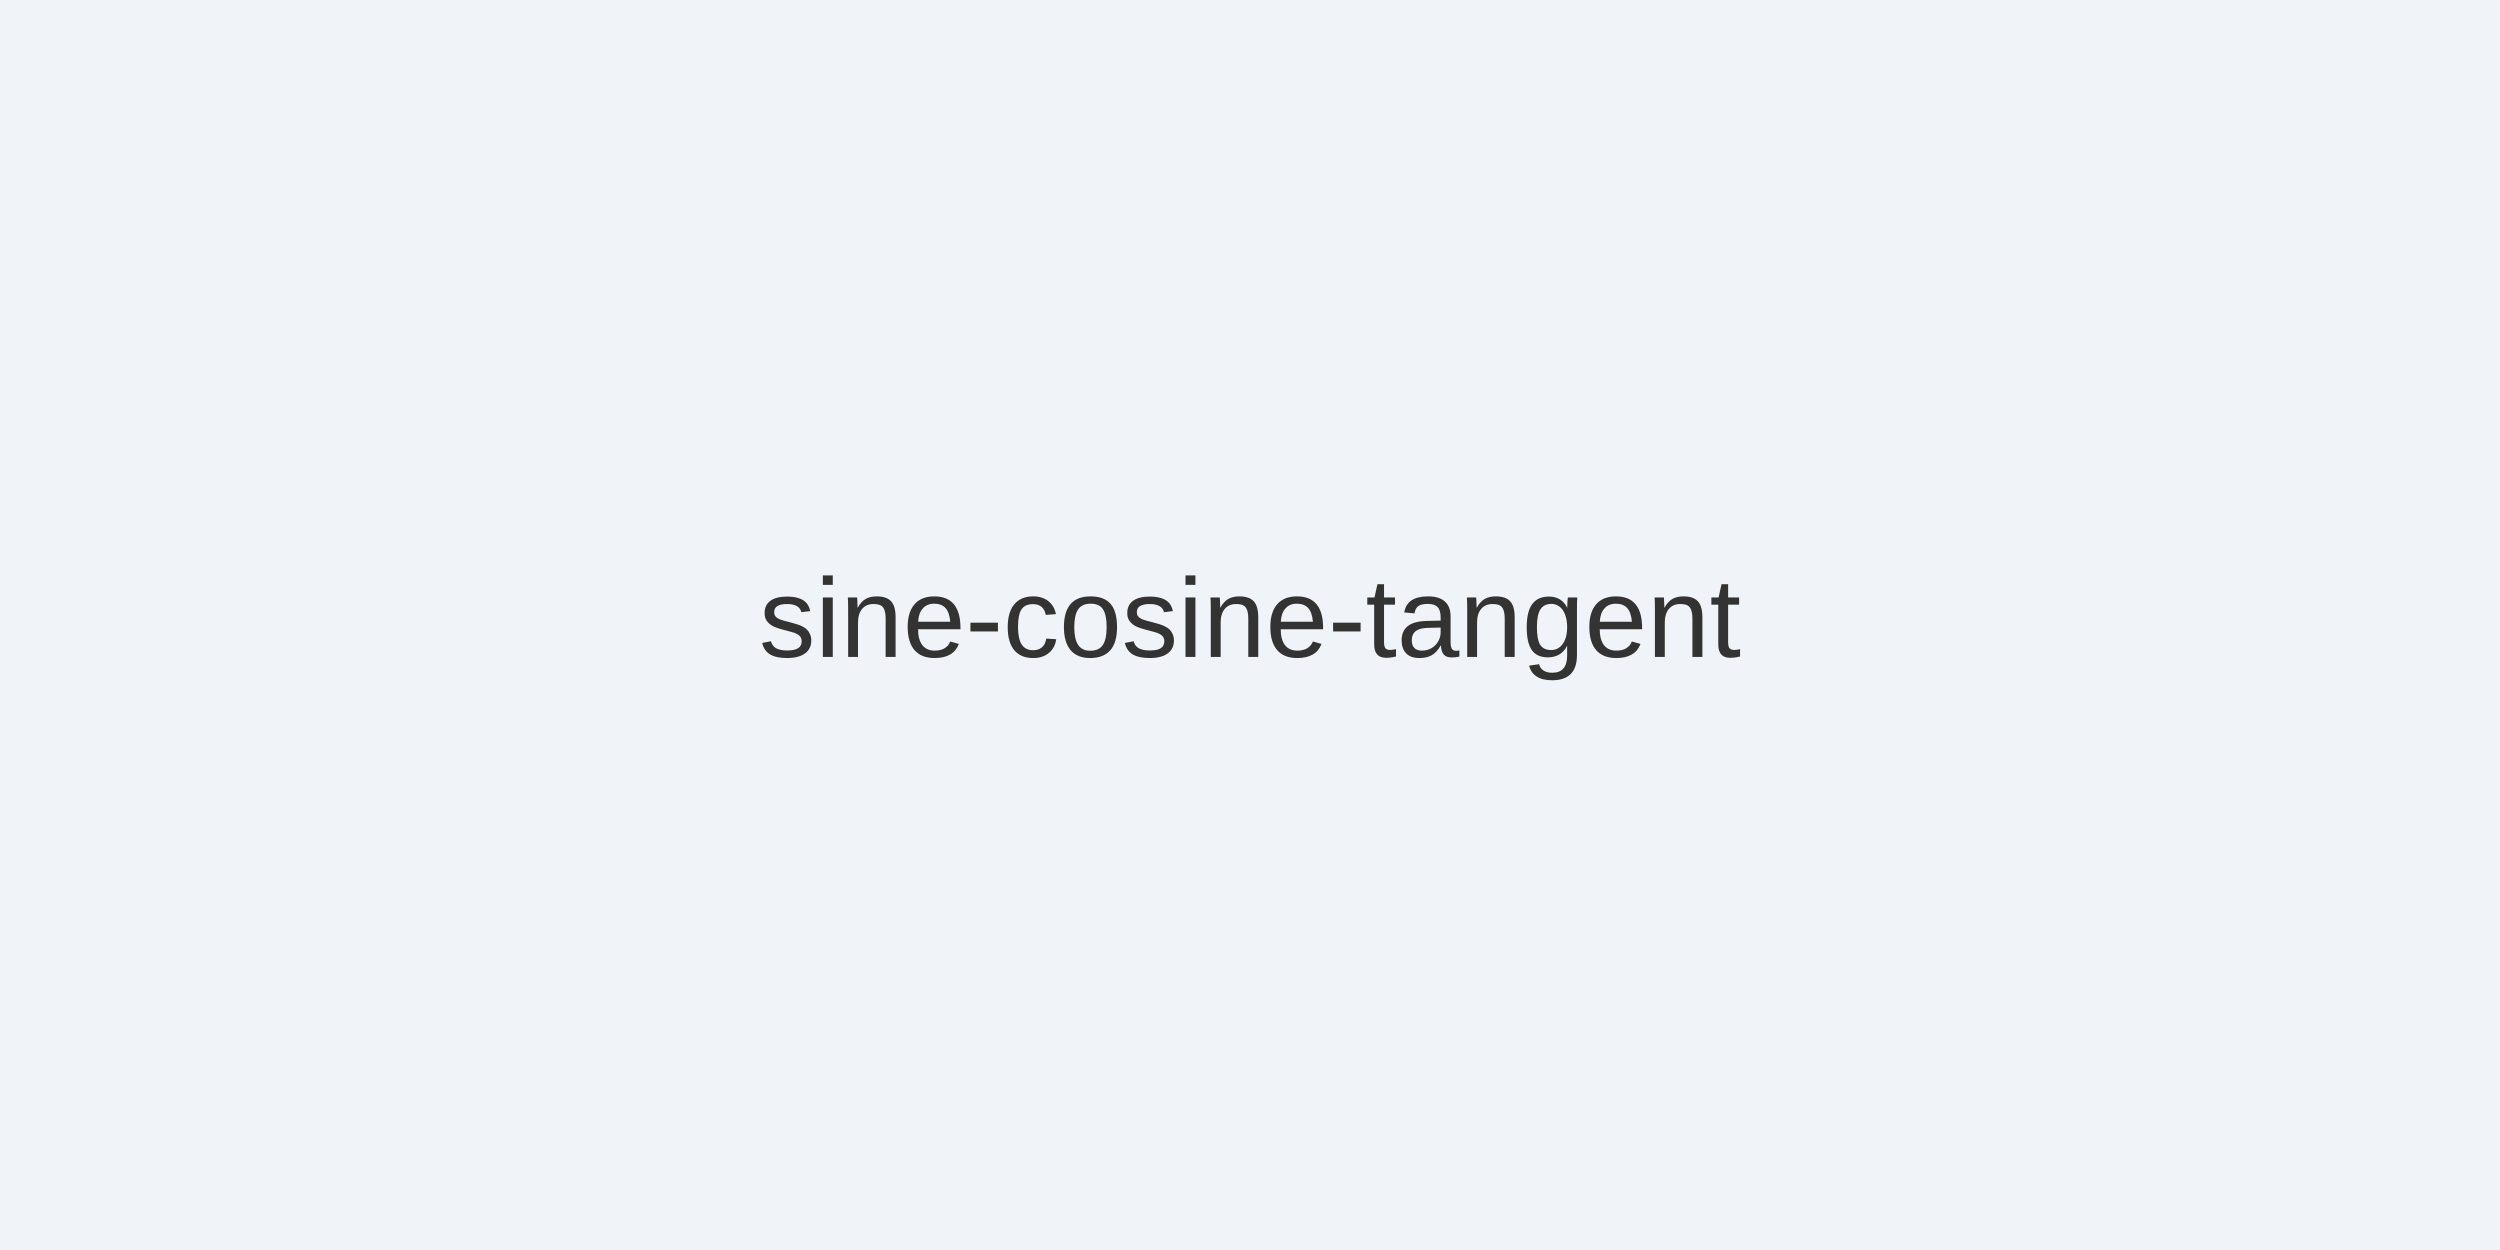
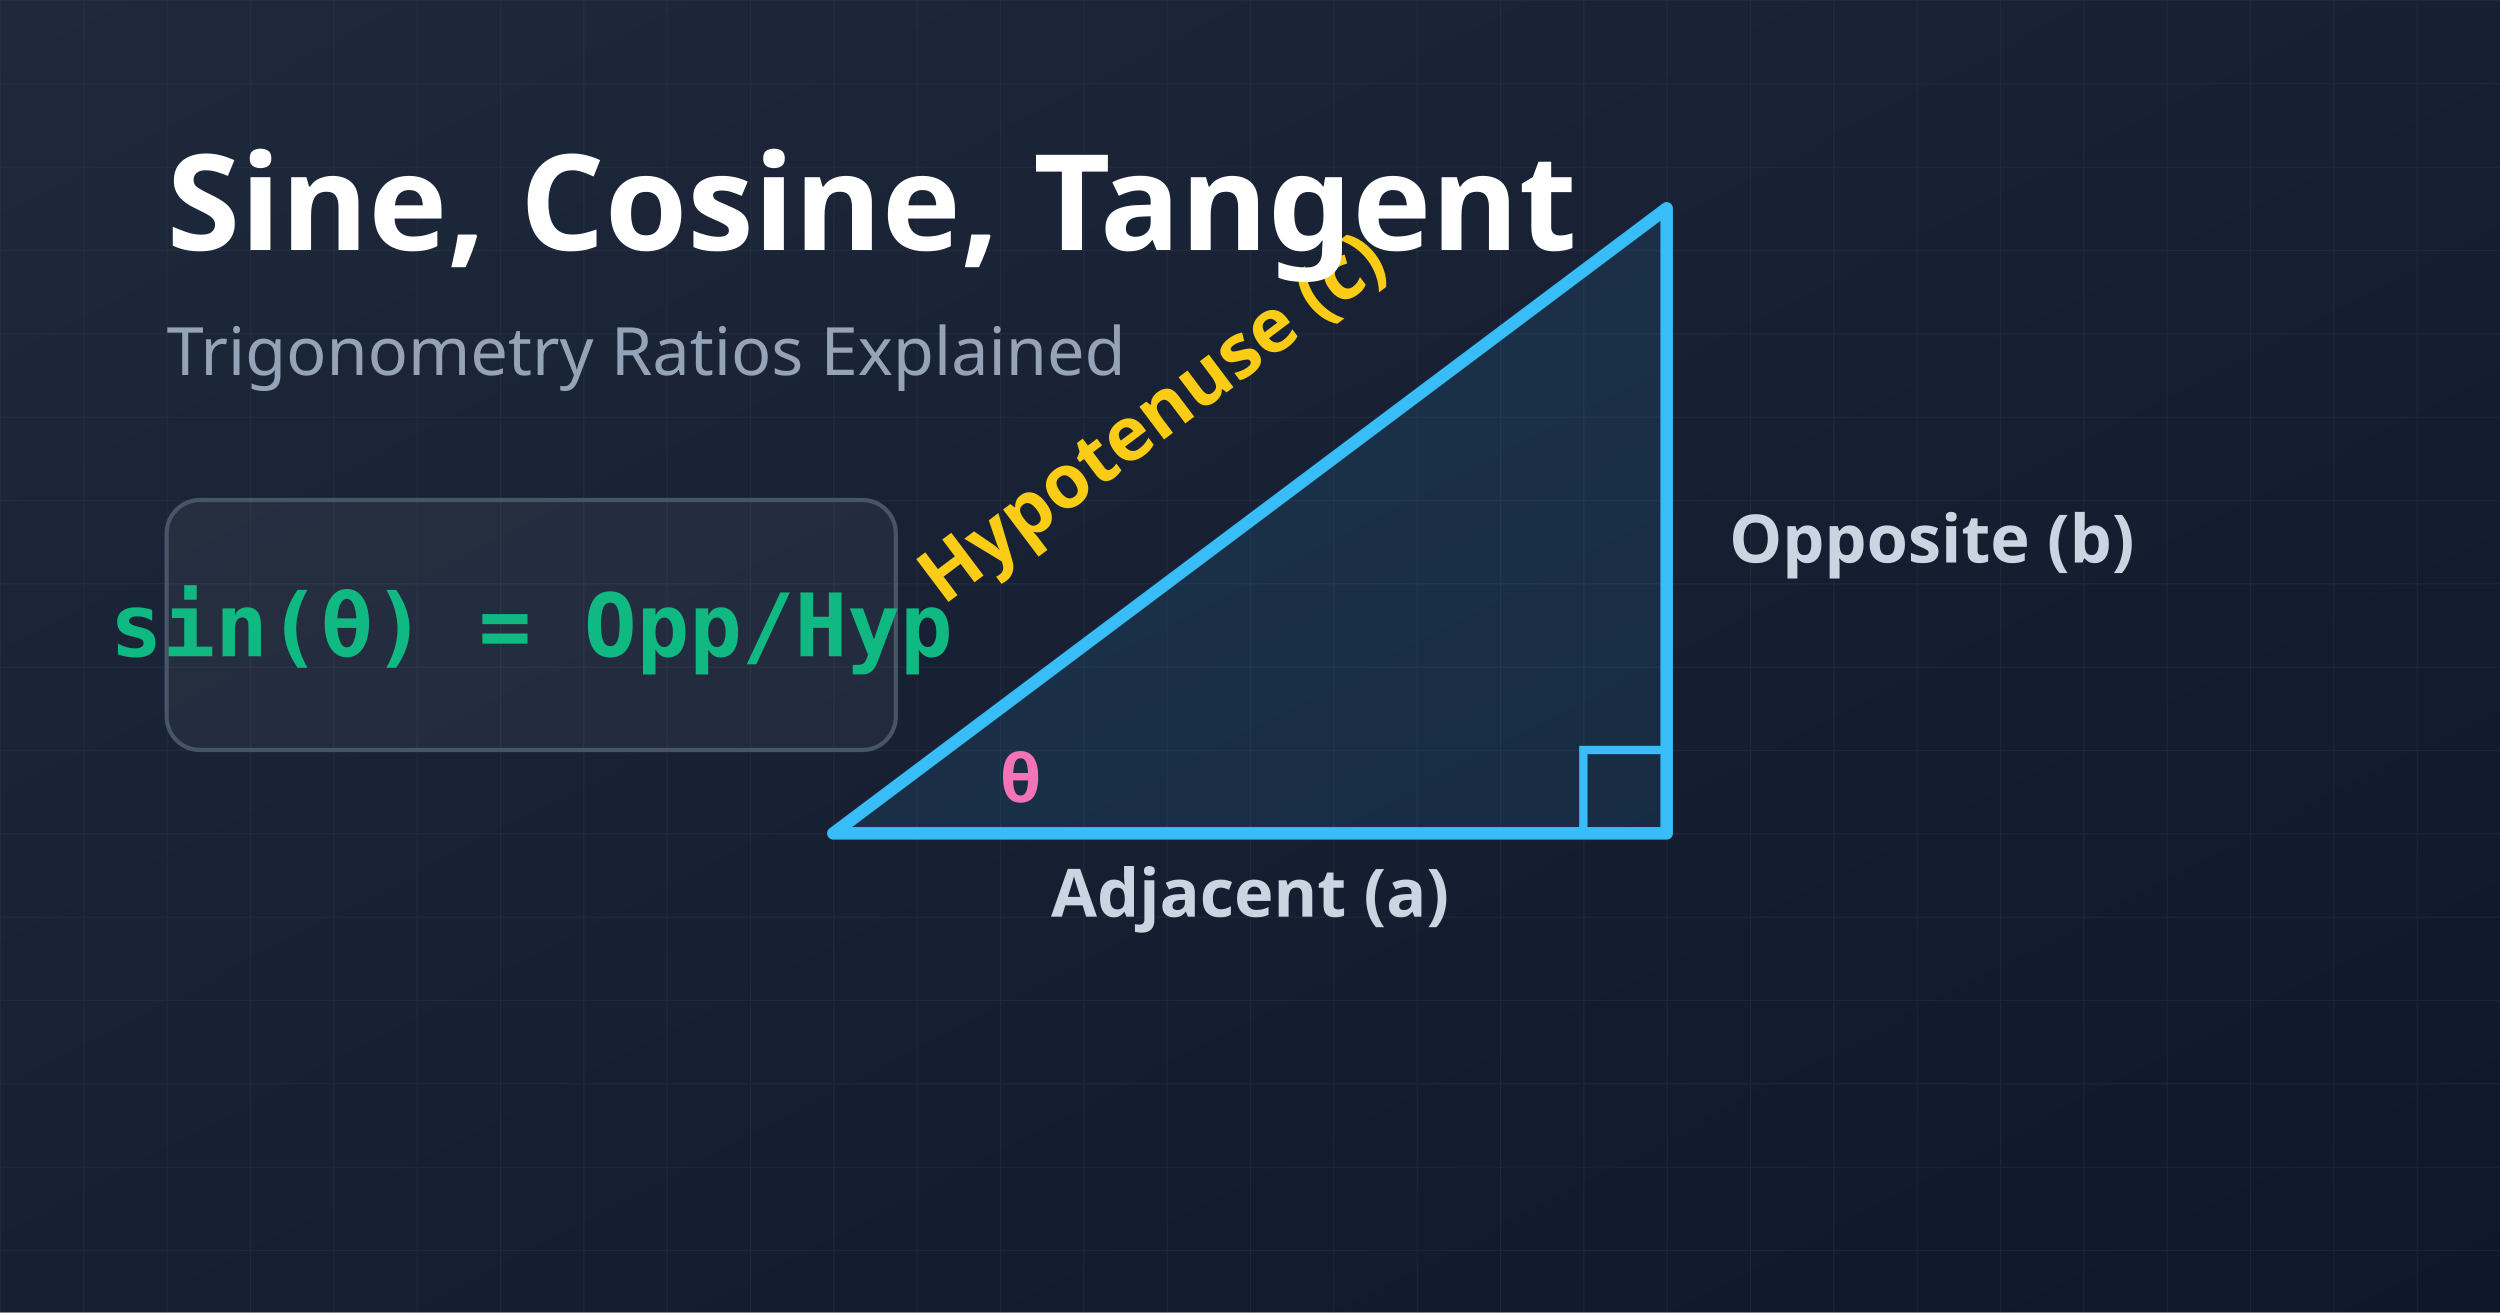
- <svg xmlns="http://www.w3.org/2000/svg" width="800" height="400">
-   <rect width="800" height="400" fill="#f0f4f8" />
-   <text x="400" y="200" font-family="Arial" font-size="36" fill="#333" text-anchor="middle" dominant-baseline="middle">sine-cosine-tangent</text>
+ <svg xmlns="http://www.w3.org/2000/svg" width="1200" height="630">
+   <defs>
+     <linearGradient id="bg" x1="0%" y1="0%" x2="100%" y2="100%">
+       <stop offset="0%" stop-color="#1e293b" />
+       <stop offset="100%" stop-color="#0f172a" />
+     </linearGradient>
+     <pattern id="grid" width="40" height="40" patternUnits="userSpaceOnUse">
+       <path d="M 40 0 L 0 0 0 40" fill="none" stroke="#334155" stroke-width="1" opacity="0.3" />
+     </pattern>
+   </defs>
+   <rect width="1200" height="630" fill="url(#bg)" />
+   <rect width="1200" height="630" fill="url(#grid)" />
+   <g transform="translate(600, 150)">
+     <path d="M -200 250 L 200 250 L 200 -50 Z" fill="rgba(56, 189, 248, 0.1)" stroke="#38bdf8" stroke-width="6" stroke-linejoin="round" />
+     <path d="M 160 250 L 160 210 L 200 210" fill="none" stroke="#38bdf8" stroke-width="4" />
+     <text x="0" y="290" font-family="system-ui, sans-serif" font-size="32" font-weight="600" fill="#cbd5e1" text-anchor="middle">Adjacent (a)</text>
+     <text x="230" y="120" font-family="system-ui, sans-serif" font-size="32" font-weight="600" fill="#cbd5e1" text-anchor="start">Opposite (b)</text>
+     <text x="-40" y="60" font-family="system-ui, sans-serif" font-size="36" font-weight="bold" fill="#facc15" text-anchor="middle" transform="rotate(-37, -40, 60)">Hypotenuse (c)</text>
+     <text x="-120" y="235" font-family="system-ui, sans-serif" font-size="32" font-weight="bold" fill="#f472b6">θ</text>
+   </g>
+   <text x="80" y="120" font-family="system-ui, sans-serif" font-size="64" font-weight="800" fill="#ffffff">Sine, Cosine, Tangent</text>
+   <text x="80" y="180" font-family="system-ui, sans-serif" font-size="32" font-weight="500" fill="#94a3b8">Trigonometry Ratios Explained</text>
+   <rect x="80" y="240" width="350" height="120" rx="16" fill="rgba(255,255,255,0.05)" stroke="#475569" stroke-width="2" />
+   <text x="255" y="315" font-family="monospace" font-size="42" font-weight="bold" fill="#10b981" text-anchor="middle">sin(θ) = Opp/Hyp</text>
</svg>
